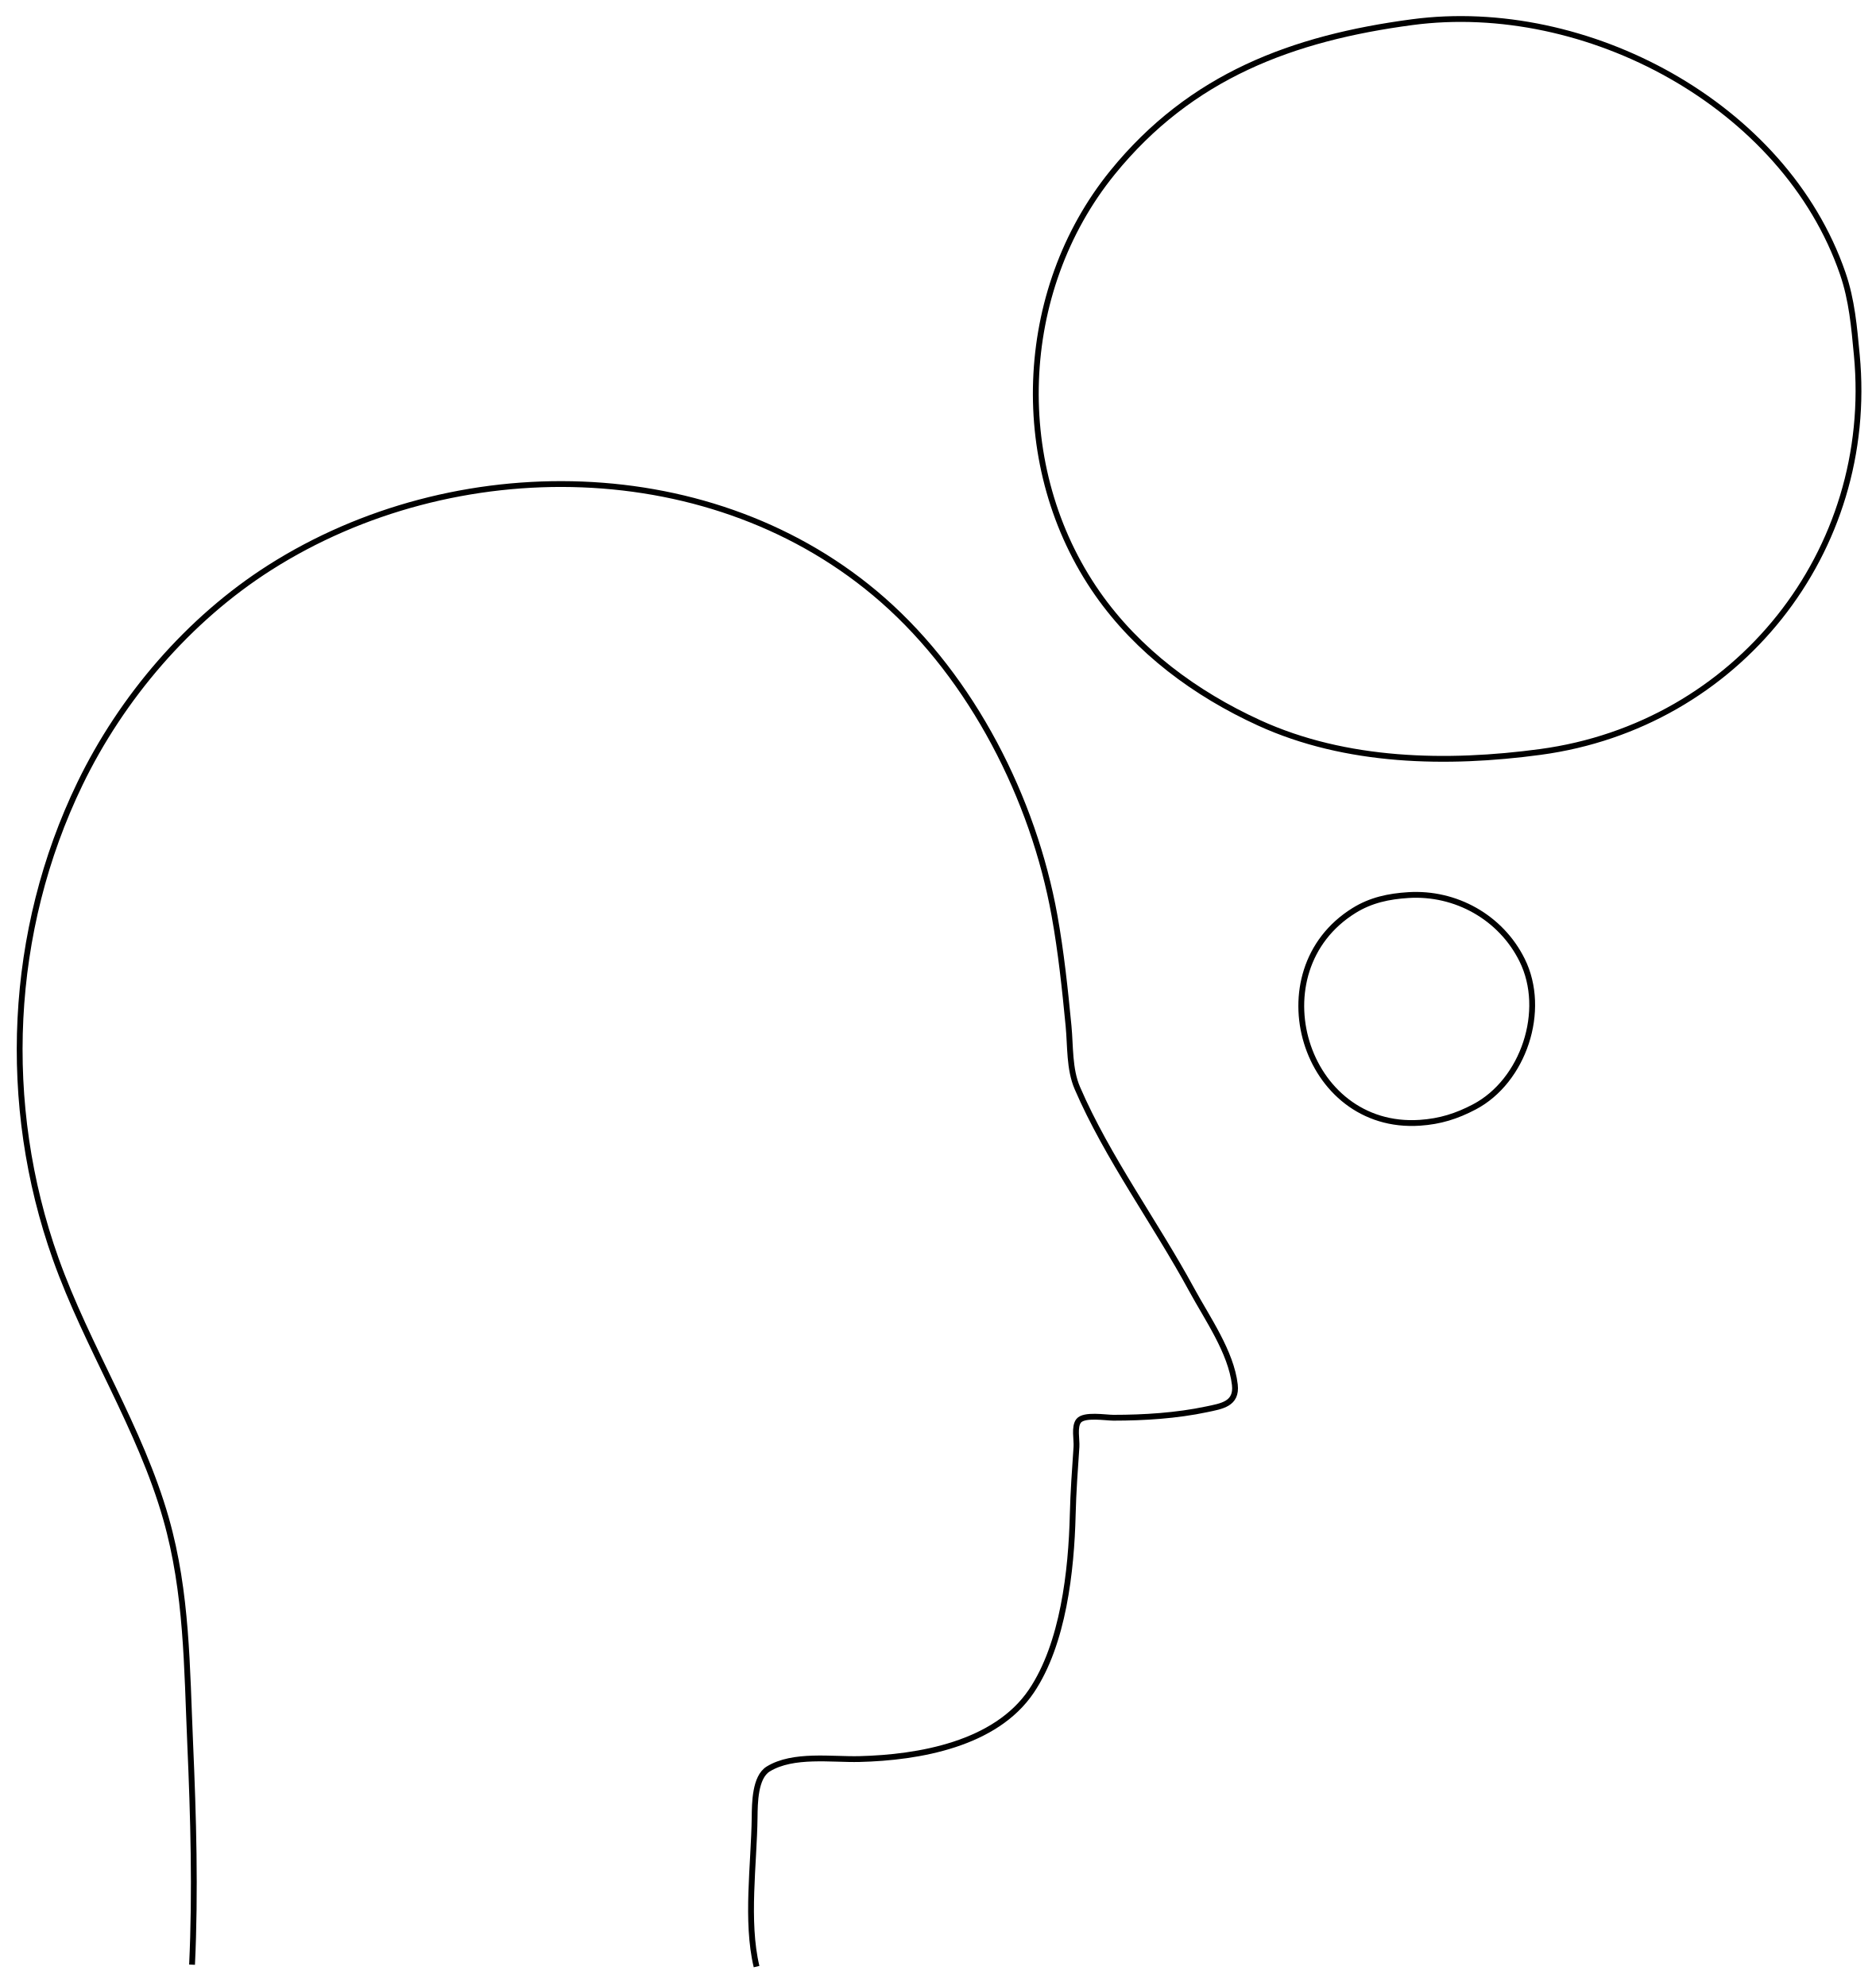
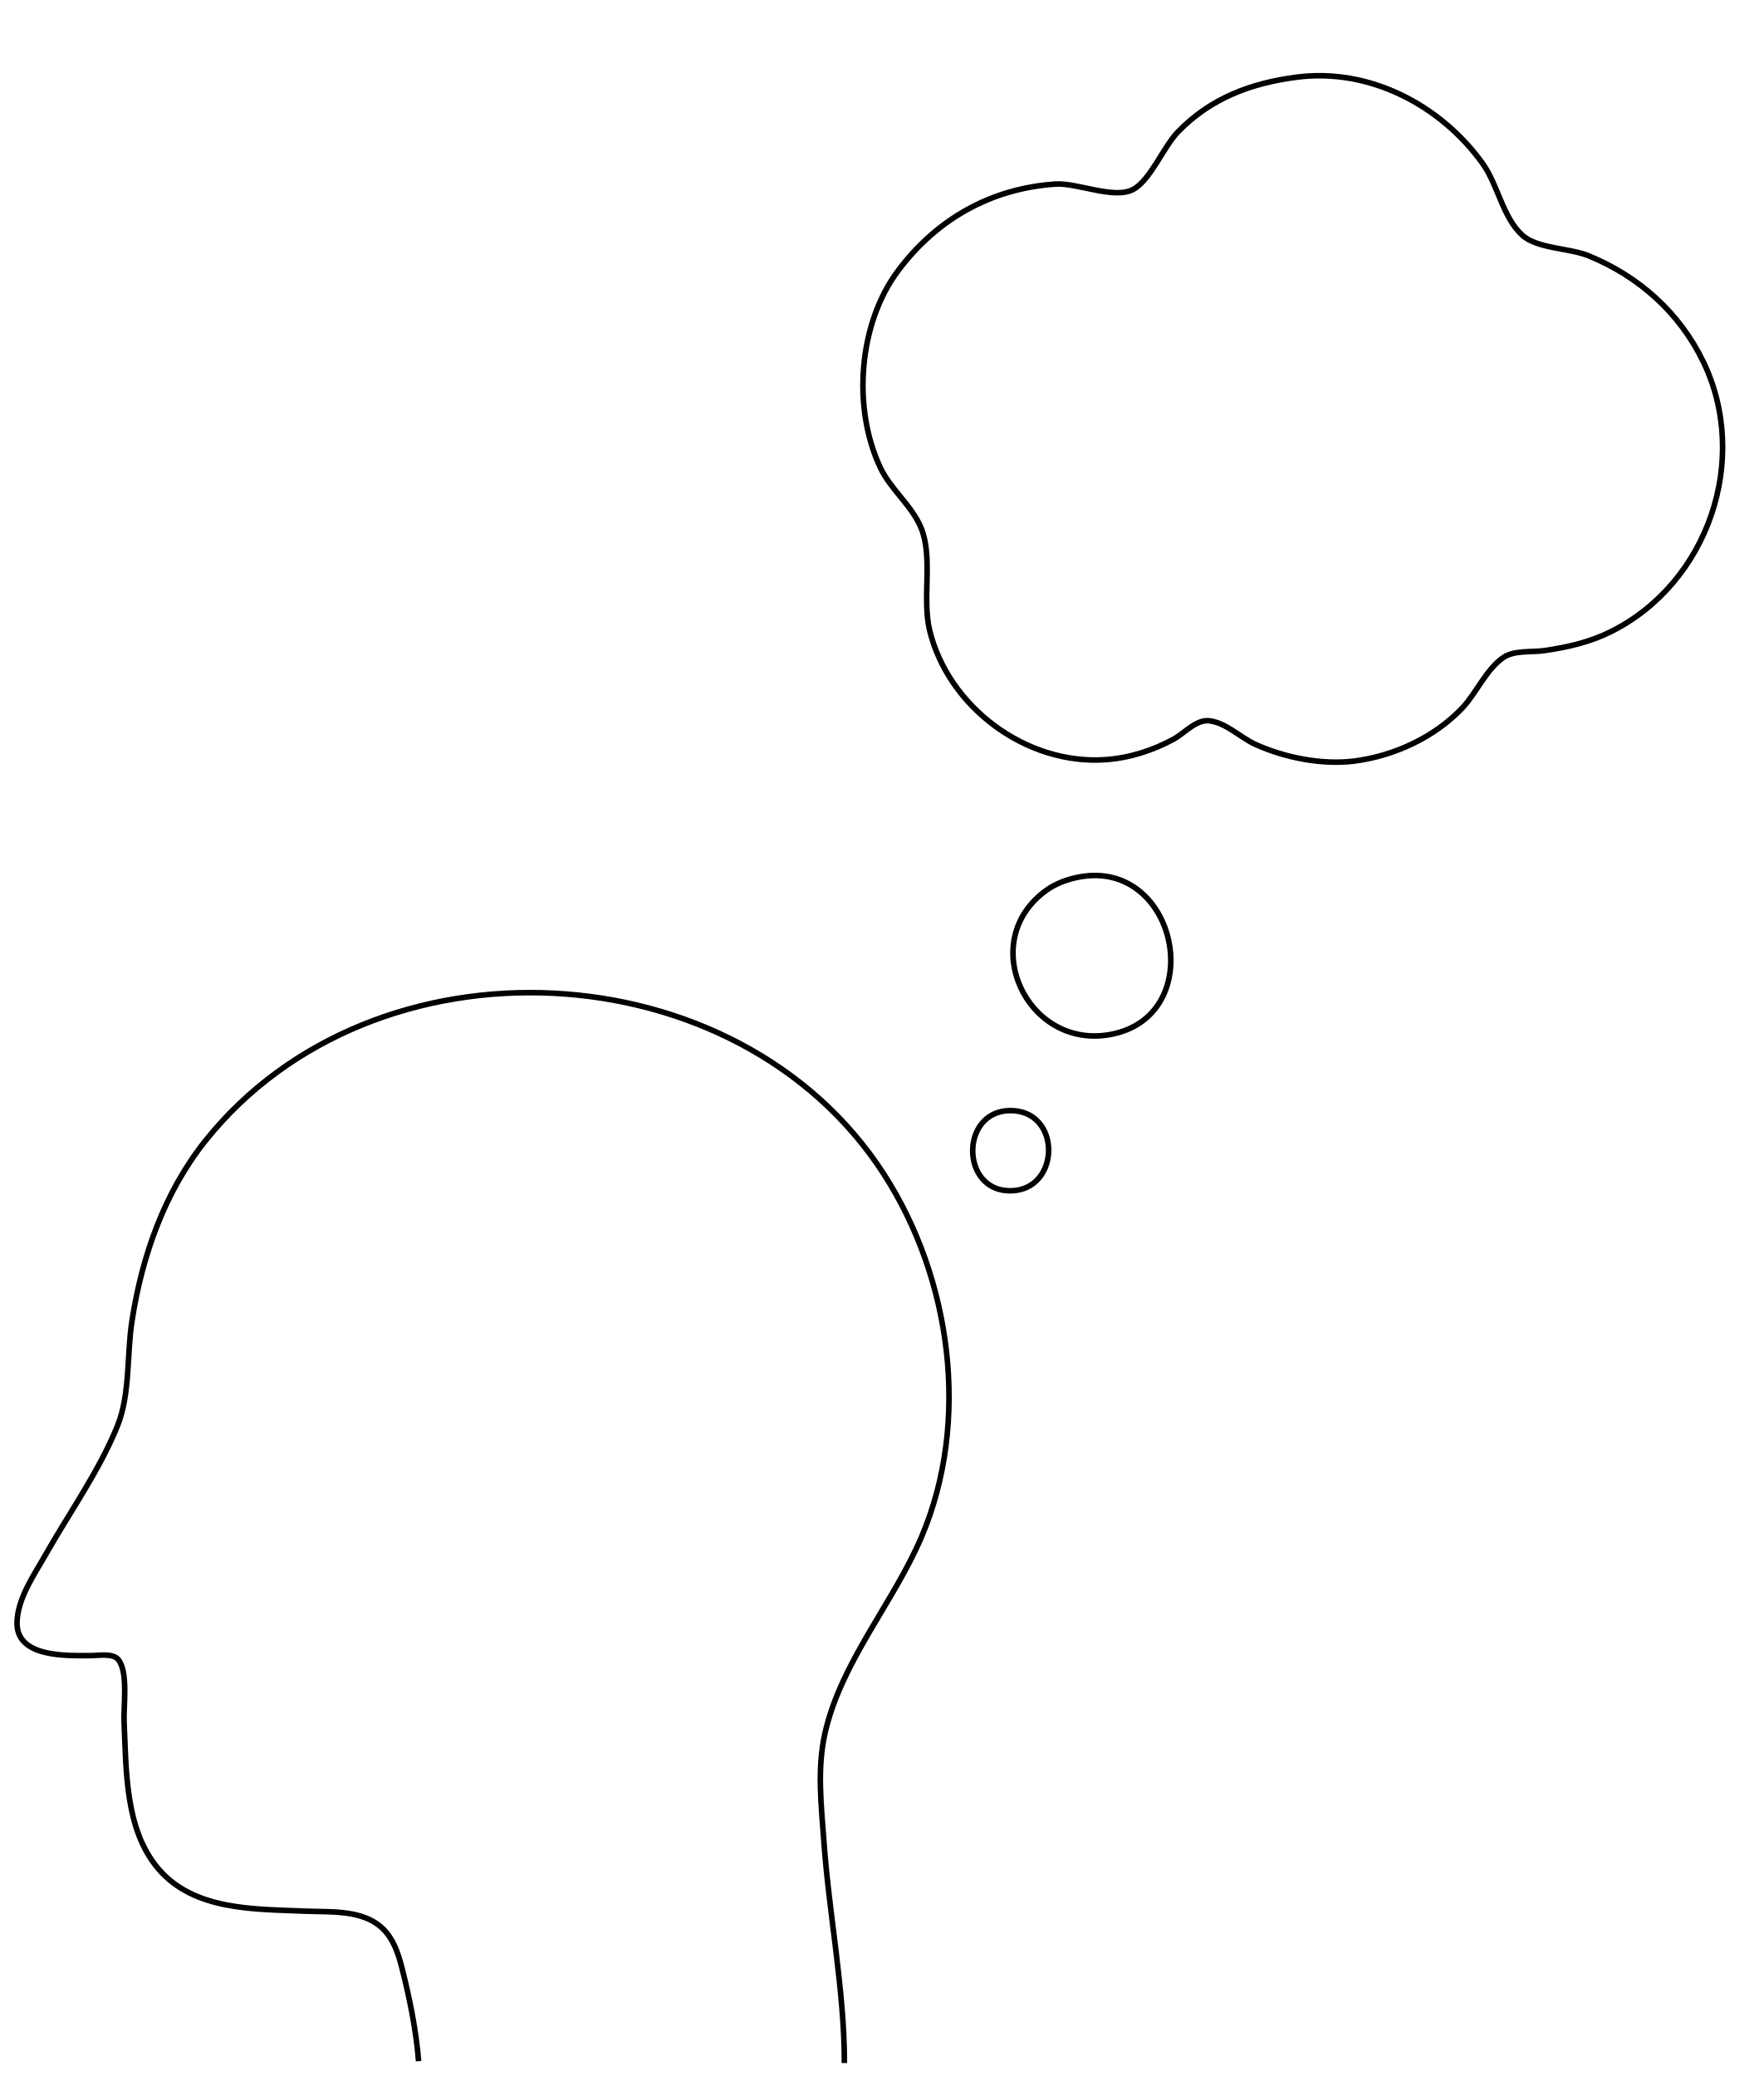
- <svg xmlns="http://www.w3.org/2000/svg" width="967" height="1024">
-   <path style="stroke:#000000; stroke-width:3.0; fill:none;" d="M728 11.424C817.581 -0.482 919.952 53.916 949.921 141C954.677 154.821 955.8 168.622 957.17 183C966.807 284.196 895.68 374.02 794 387.718C746.041 394.178 693.907 393.253 649 372.691C616.222 357.683 586.505 335.744 565.721 306C520.649 241.496 523.798 150.205 573.46 89C613.968 39.077 666.405 19.611 728 11.424M99 1013C100.788 975.331 99.686 936.612 98.039 899C96.319 859.722 96.473 821.242 85.573 783C72.241 736.23 44.959 694.707 28.692 649C0.345 569.353 4.429 480.116 41.258 404C62.748 359.588 97.287 319.254 139 292.695C234.123 232.13 368.41 233.33 455 309.286C501.25 349.856 532.703 411.825 543.576 472C546.978 490.833 548.989 509.975 550.83 529C551.84 539.431 551.129 551.188 555.36 561C570.847 596.921 595.625 630.536 614.309 665C622.274 679.693 634.613 697.109 636.556 714C637.705 723.983 629.677 725.035 622 726.661C606.542 729.935 589.782 731 574 731C569.913 731 558.833 729.061 556.028 732.603C553.623 735.64 555.16 742.355 554.911 746C554.112 757.663 553.272 769.303 552.985 781C552.279 809.838 548.138 847.571 531.64 872C513.187 899.324 473.737 906.232 443 906.985C428.705 907.336 408.889 904.233 396.044 912.089C389.156 916.301 389.091 929.709 389.004 937C388.717 961.093 384.414 990.536 390 1014M726 461.514C750.417 459.98 773.68 472.973 784.623 495C797.558 521.038 785.319 557.449 760 570.738C750.828 575.553 742.349 578.206 732 578.911C672.034 582.994 647.604 500.728 698 469.468C706.722 464.057 715.933 462.146 726 461.514" />
+ <svg xmlns="http://www.w3.org/2000/svg" id="_레이어_1" data-name="레이어_1" version="1.1" viewBox="0 0 952 1121">
+   <defs>
+     <style>
+       .st0 {
+         fill: none;
+         stroke: #000;
+         stroke-width: 3px;
+       }
+     </style>
+   </defs>
+   <path class="st0" d="M699.9,41.7c39.4-5.2,77.9,15,100.6,46.6,8.3,11.6,10.9,29.3,21.5,38.8,8.2,7.3,25.6,6.8,35.9,11.1,27,11.1,48.9,30.6,61.7,57.1,25.5,52.7,2.6,119.6-49.7,145.7-11.3,5.7-23.5,8.5-36,10.3-6.7,1-16.1-.3-22,3.6-9.3,6.2-14.7,19.2-22.3,27.3-15.1,16-37.1,26.1-58.7,28.8-17.3,2.1-37.3-1.9-53-9-8.2-3.7-15.8-11.7-25-12.8-7-.8-13.3,6.6-19,9.8-11.3,6.2-24.1,10.3-37,11.2-42.8,3-84.9-28.3-95-69.9-4.1-17.2,1.9-39-4.5-55-5-12.4-16.5-20.8-22.2-33-15.1-32.2-11.7-77.4,9.6-106,20.9-28,50.3-44.6,85.1-46.9,11.6-.8,31.6,8.4,41.9,2.9,9.3-5,16.4-23,24.1-31,17.7-18.3,39.5-26.4,64-29.6M583,473.5c53.2-9.6,70,75.8,16,85.2-44.8,7.8-72.1-50.7-34-78,5.1-3.7,11.8-6.1,18-7.2M226,1113c-1.3-16.5-4.8-33.9-8.9-50-2.2-8.9-5.4-18.3-13.2-23.9-10.8-7.8-26.3-6.6-38.9-7.1-27.3-1.2-60.2-.1-79.6-23-17.9-21.2-17.2-52.7-18.4-79-.4-8.4,2.3-26.8-3-33.7-2.9-3.8-10.8-2.3-15.1-2.3-12.9,0-40.2,1.2-39.7-18,.3-13.1,9.5-26,15.7-37,12.8-22.5,28.8-45,38.5-69,7-17.3,5-38.7,7.9-57,5.4-34.8,17.5-69.3,39.6-97,91.1-114.2,287.5-104.3,366.3,18,36.3,56.3,47,133.3,20.3,196-15.3,35.8-43.5,67.6-52.1,106-4.3,19.3-2,38.6-.6,58,2.8,39.7,11.1,80.3,11.1,120M545,599.7c28.2-.6,27.9,42.6,1,43.3-27.4.7-27.8-42.7-1-43.3" />
</svg>
